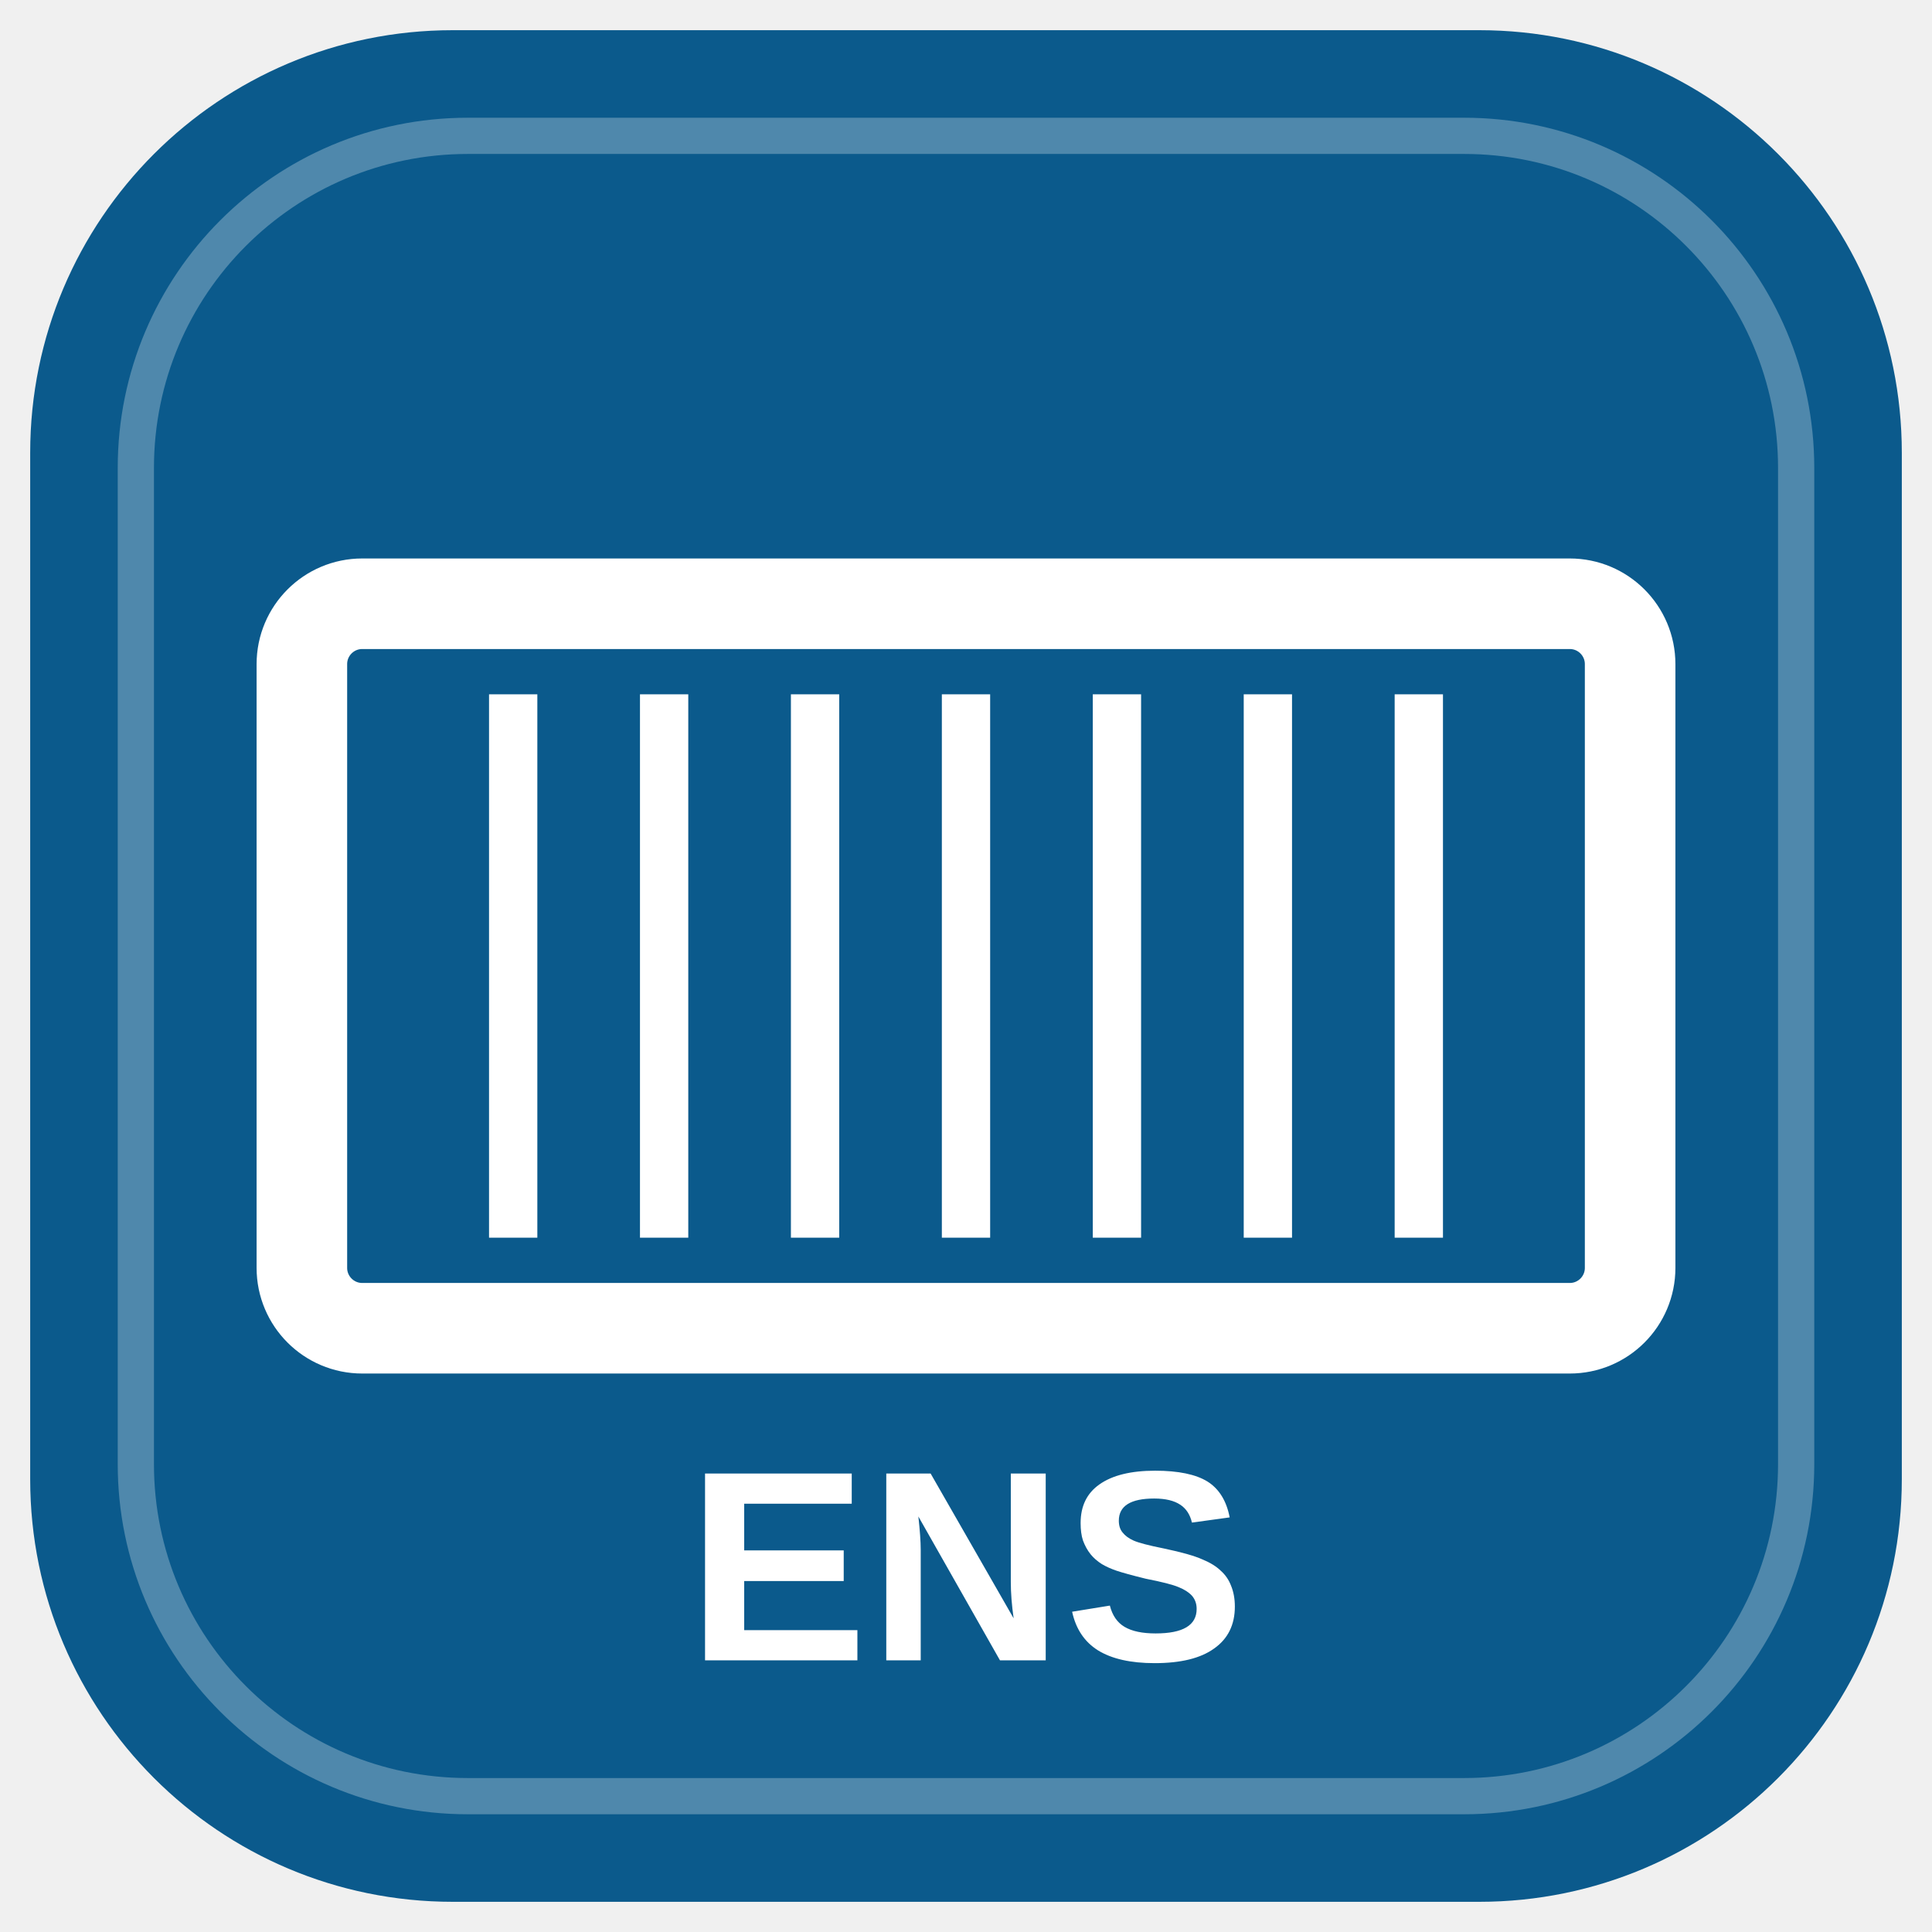
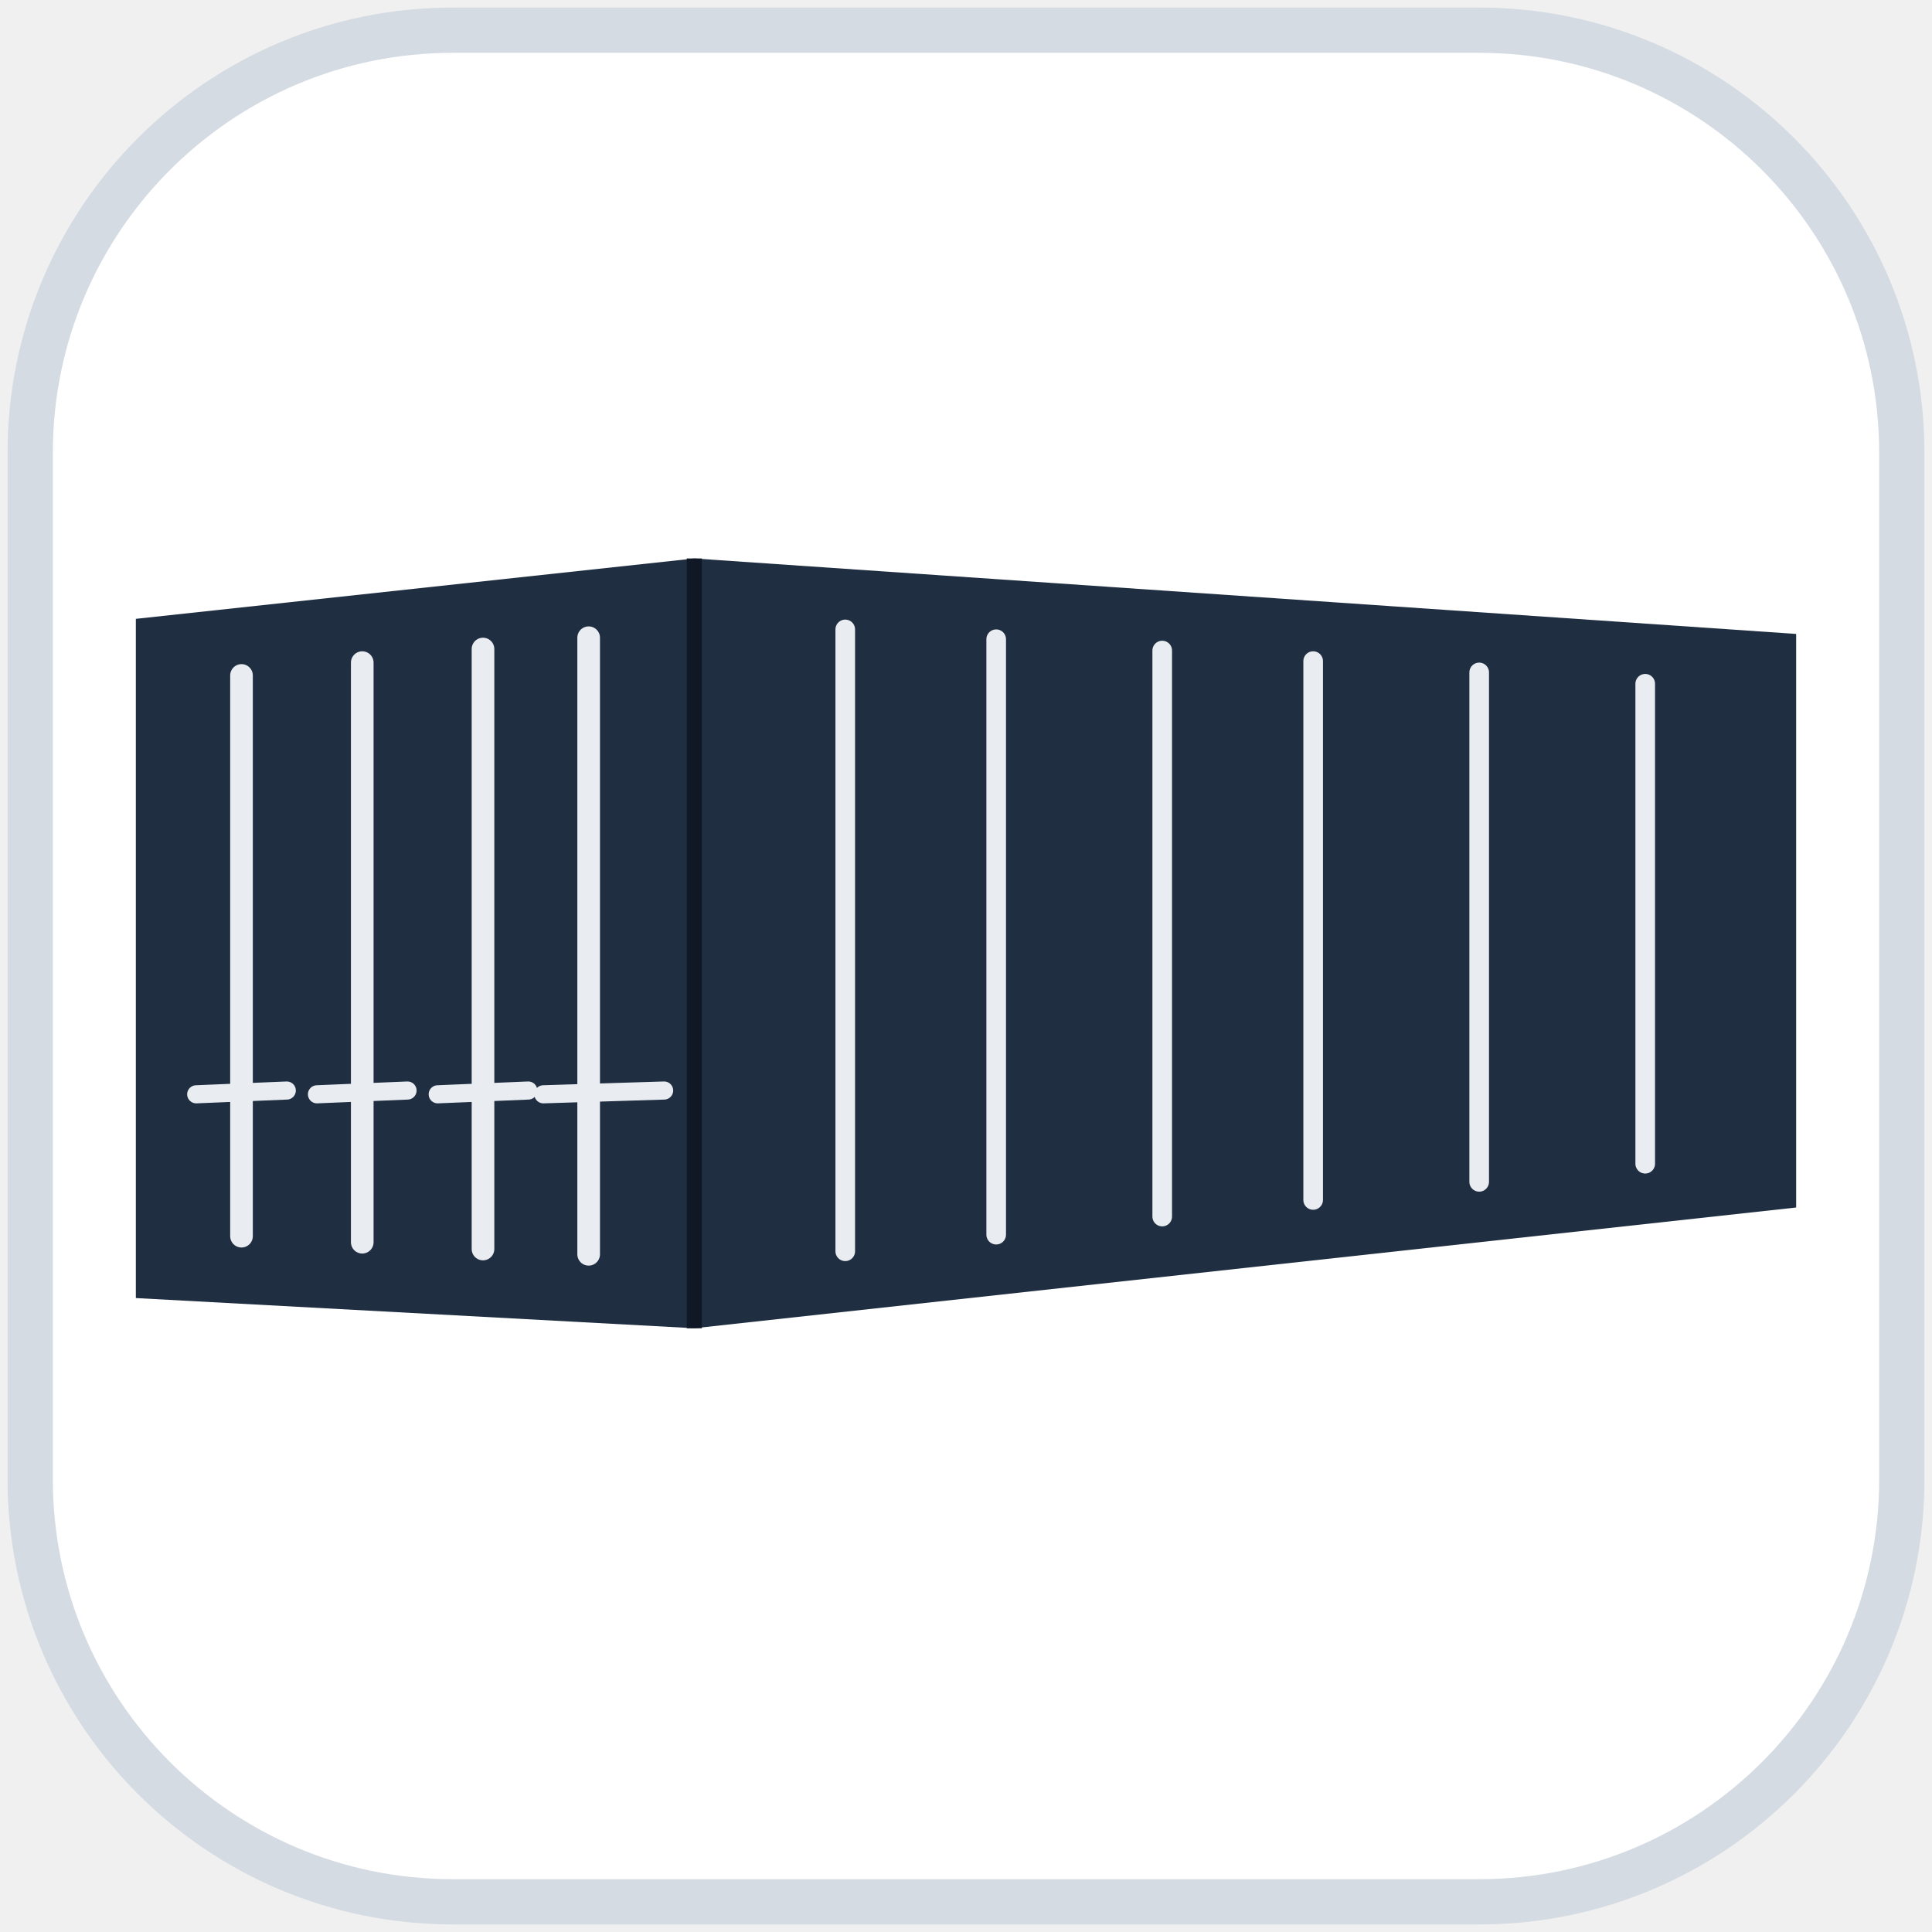
<svg xmlns="http://www.w3.org/2000/svg" viewBox="0 0 64 64">
-   <rect x="1" y="1" width="62" height="62" rx="14" fill="#0B5A8C" />
-   <rect x="4.5" y="4.5" width="55" height="55" rx="11" fill="none" stroke="#fff" stroke-opacity=".28" stroke-width="1.2" />
-   <rect x="10" y="20" width="44" height="24" rx="2" fill="none" stroke="#fff" stroke-width="3" />
-   <path d="M17 23v18M22 23v18M27 23v18M32 23v18M37 23v18M42 23v18M47 23v18" stroke="#fff" stroke-width="1.6" />
-   <text x="32" y="55" text-anchor="middle" font-family="system-ui,Segoe UI,Arial,sans-serif" font-weight="800" font-size="9" fill="#fff">ENS</text>
+   <rect x="1" y="1" width="62" height="62" rx="14" fill="#FFFFFF" stroke="#D5DBE3" stroke-width="1.5" />
+   <g transform="translate(2 13.5) scale(0.25)">
+     <polygon points="10,28 84,20 84,122 10,118" fill="#1F2E41" />
+     <polygon points="84,20 230,30 230,106 84,122" fill="#1F2E41" />
+     <line x1="84" y1="20" x2="84" y2="122" stroke="#0F1824" stroke-width="2" />
+     <line x1="24" y1="35.5" x2="24" y2="109.8" stroke="#E9EDF2" stroke-width="3" stroke-linecap="round" />
+     <line x1="40" y1="33.8" x2="40" y2="110.6" stroke="#E9EDF2" stroke-width="3" stroke-linecap="round" />
+     <line x1="56" y1="32.0" x2="56" y2="111.5" stroke="#E9EDF2" stroke-width="3" stroke-linecap="round" />
+     <line x1="70" y1="30.5" x2="70" y2="112.2" stroke="#E9EDF2" stroke-width="3" stroke-linecap="round" />
+     <line x1="18" y1="91" x2="30" y2="90.5" stroke="#E9EDF2" stroke-width="2.4" stroke-linecap="round" />
+     <line x1="34" y1="91" x2="46" y2="90.5" stroke="#E9EDF2" stroke-width="2.4" stroke-linecap="round" />
+     <line x1="50" y1="91" x2="62" y2="90.5" stroke="#E9EDF2" stroke-width="2.4" stroke-linecap="round" />
+     <line x1="64" y1="91" x2="80" y2="90.5" stroke="#E9EDF2" stroke-width="2.4" stroke-linecap="round" />
+     <line x1="104" y1="29.4" x2="104" y2="111.8" stroke="#E9EDF2" stroke-width="2.6" stroke-linecap="round" />
+     <line x1="124" y1="30.7" x2="124" y2="109.6" stroke="#E9EDF2" stroke-width="2.6" stroke-linecap="round" />
+     <line x1="146" y1="32.2" x2="146" y2="107.2" stroke="#E9EDF2" stroke-width="2.6" stroke-linecap="round" />
+     <line x1="166" y1="33.6" x2="166" y2="105.0" stroke="#E9EDF2" stroke-width="2.6" stroke-linecap="round" />
+     <line x1="188" y1="35.1" x2="188" y2="102.6" stroke="#E9EDF2" stroke-width="2.6" stroke-linecap="round" />
+     <line x1="210" y1="36.6" x2="210" y2="100.2" stroke="#E9EDF2" stroke-width="2.6" stroke-linecap="round" />
+   </g>
</svg>
